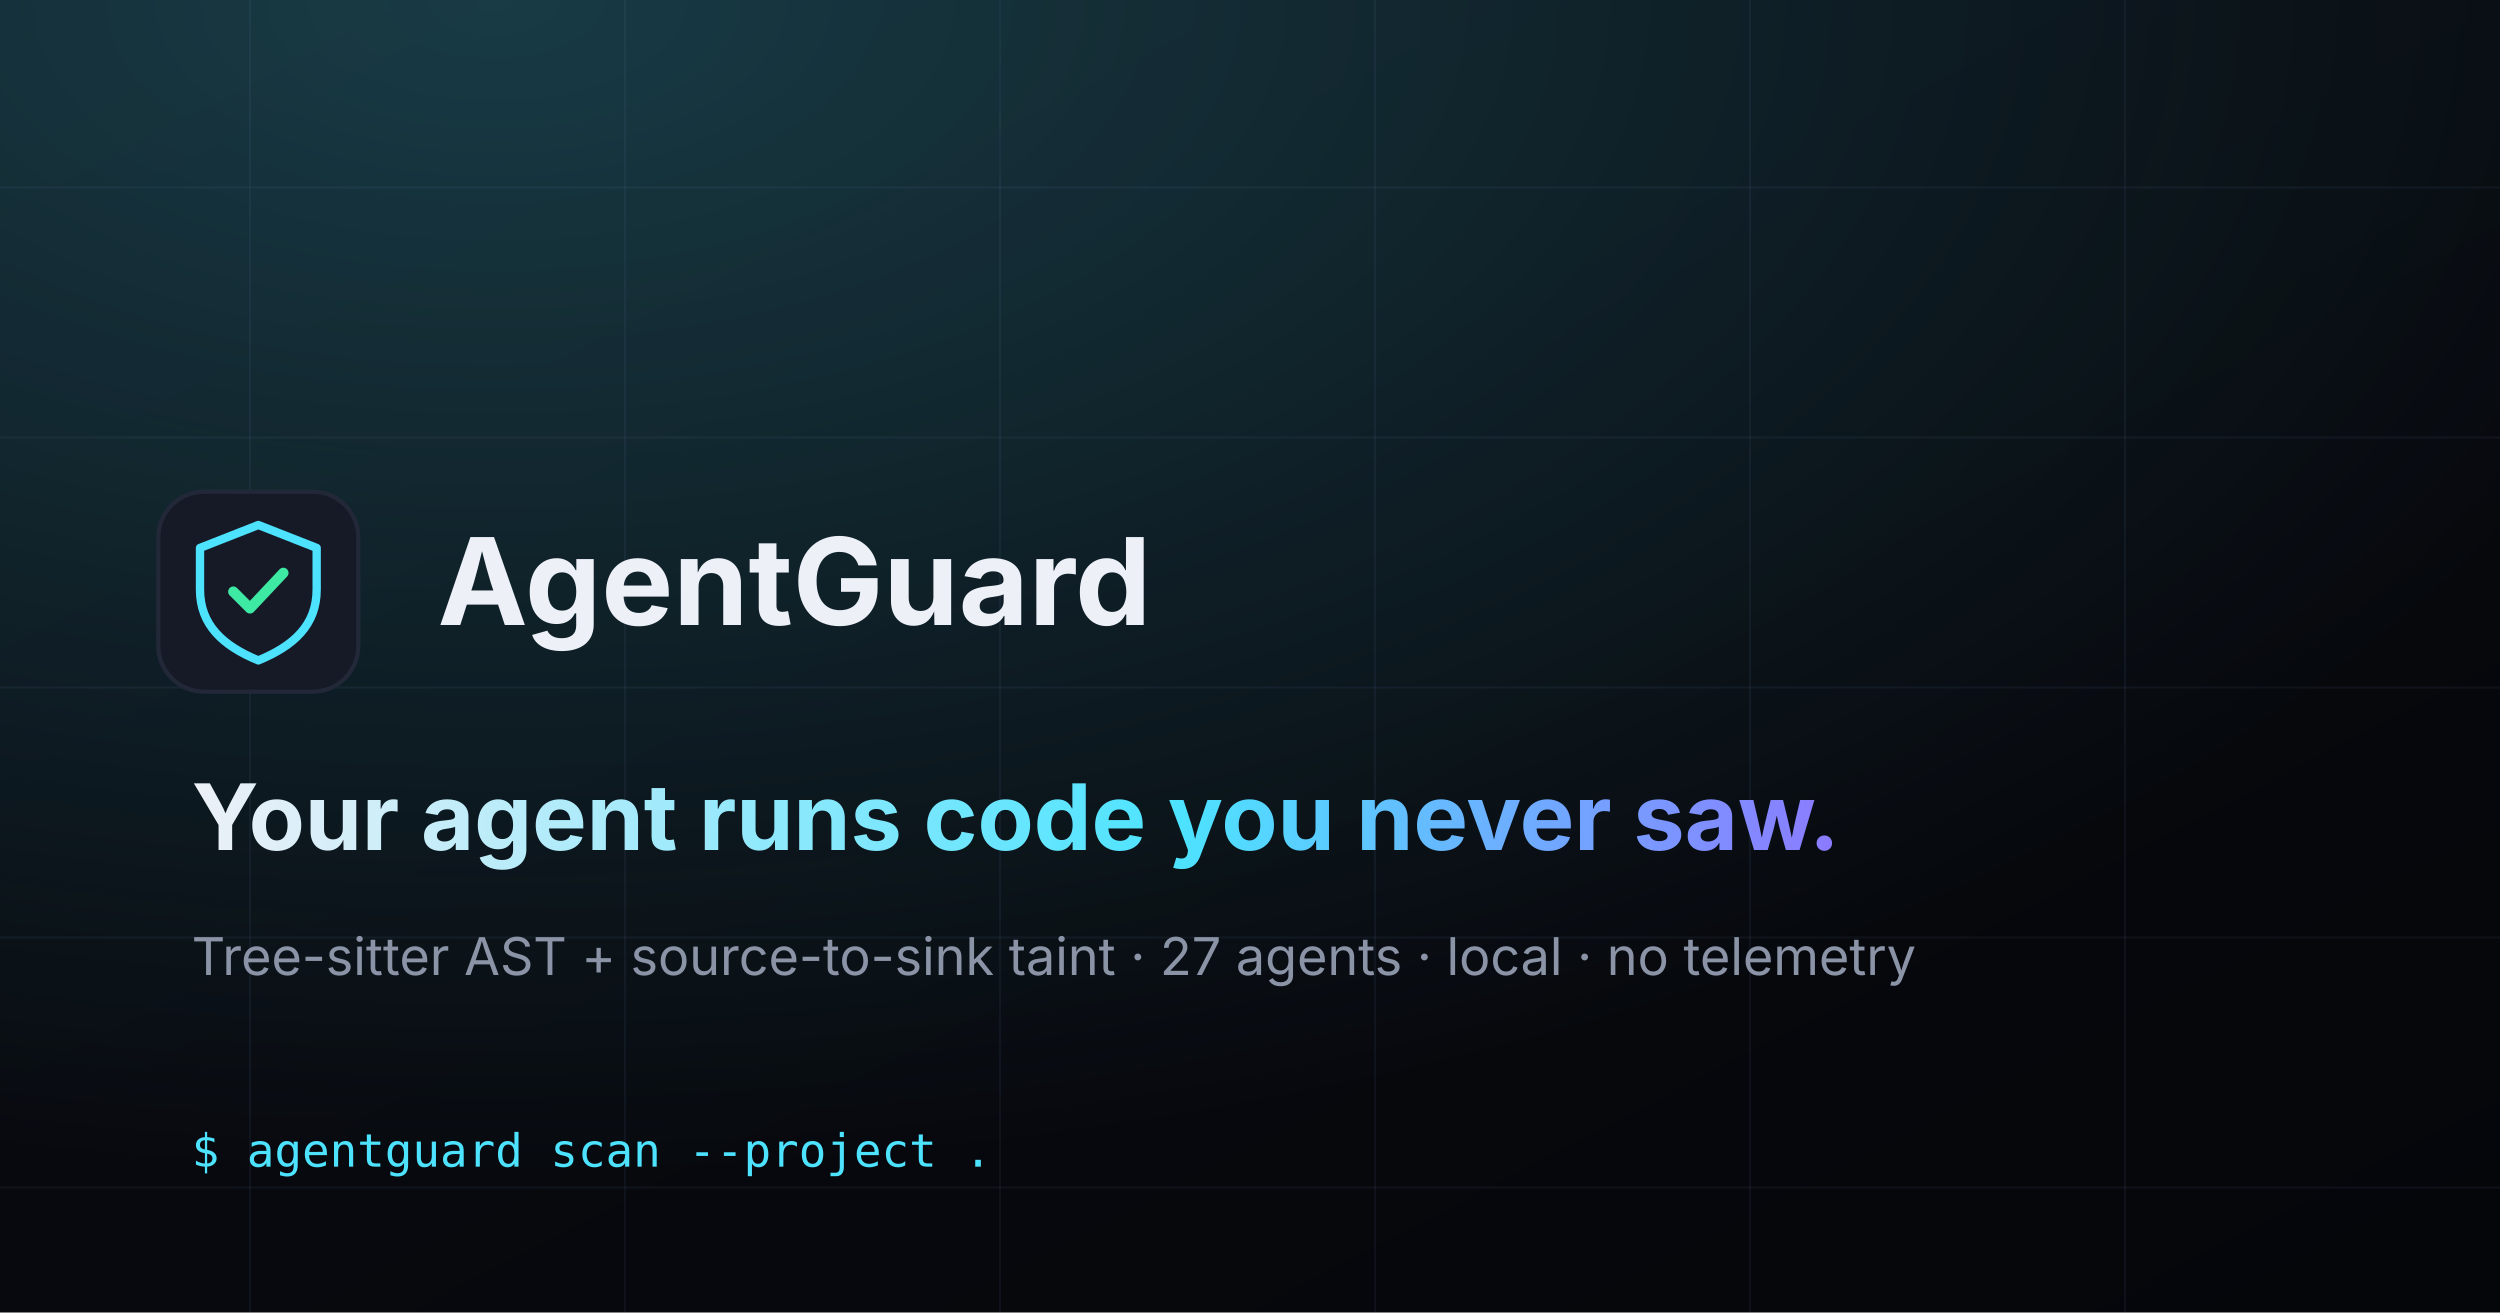
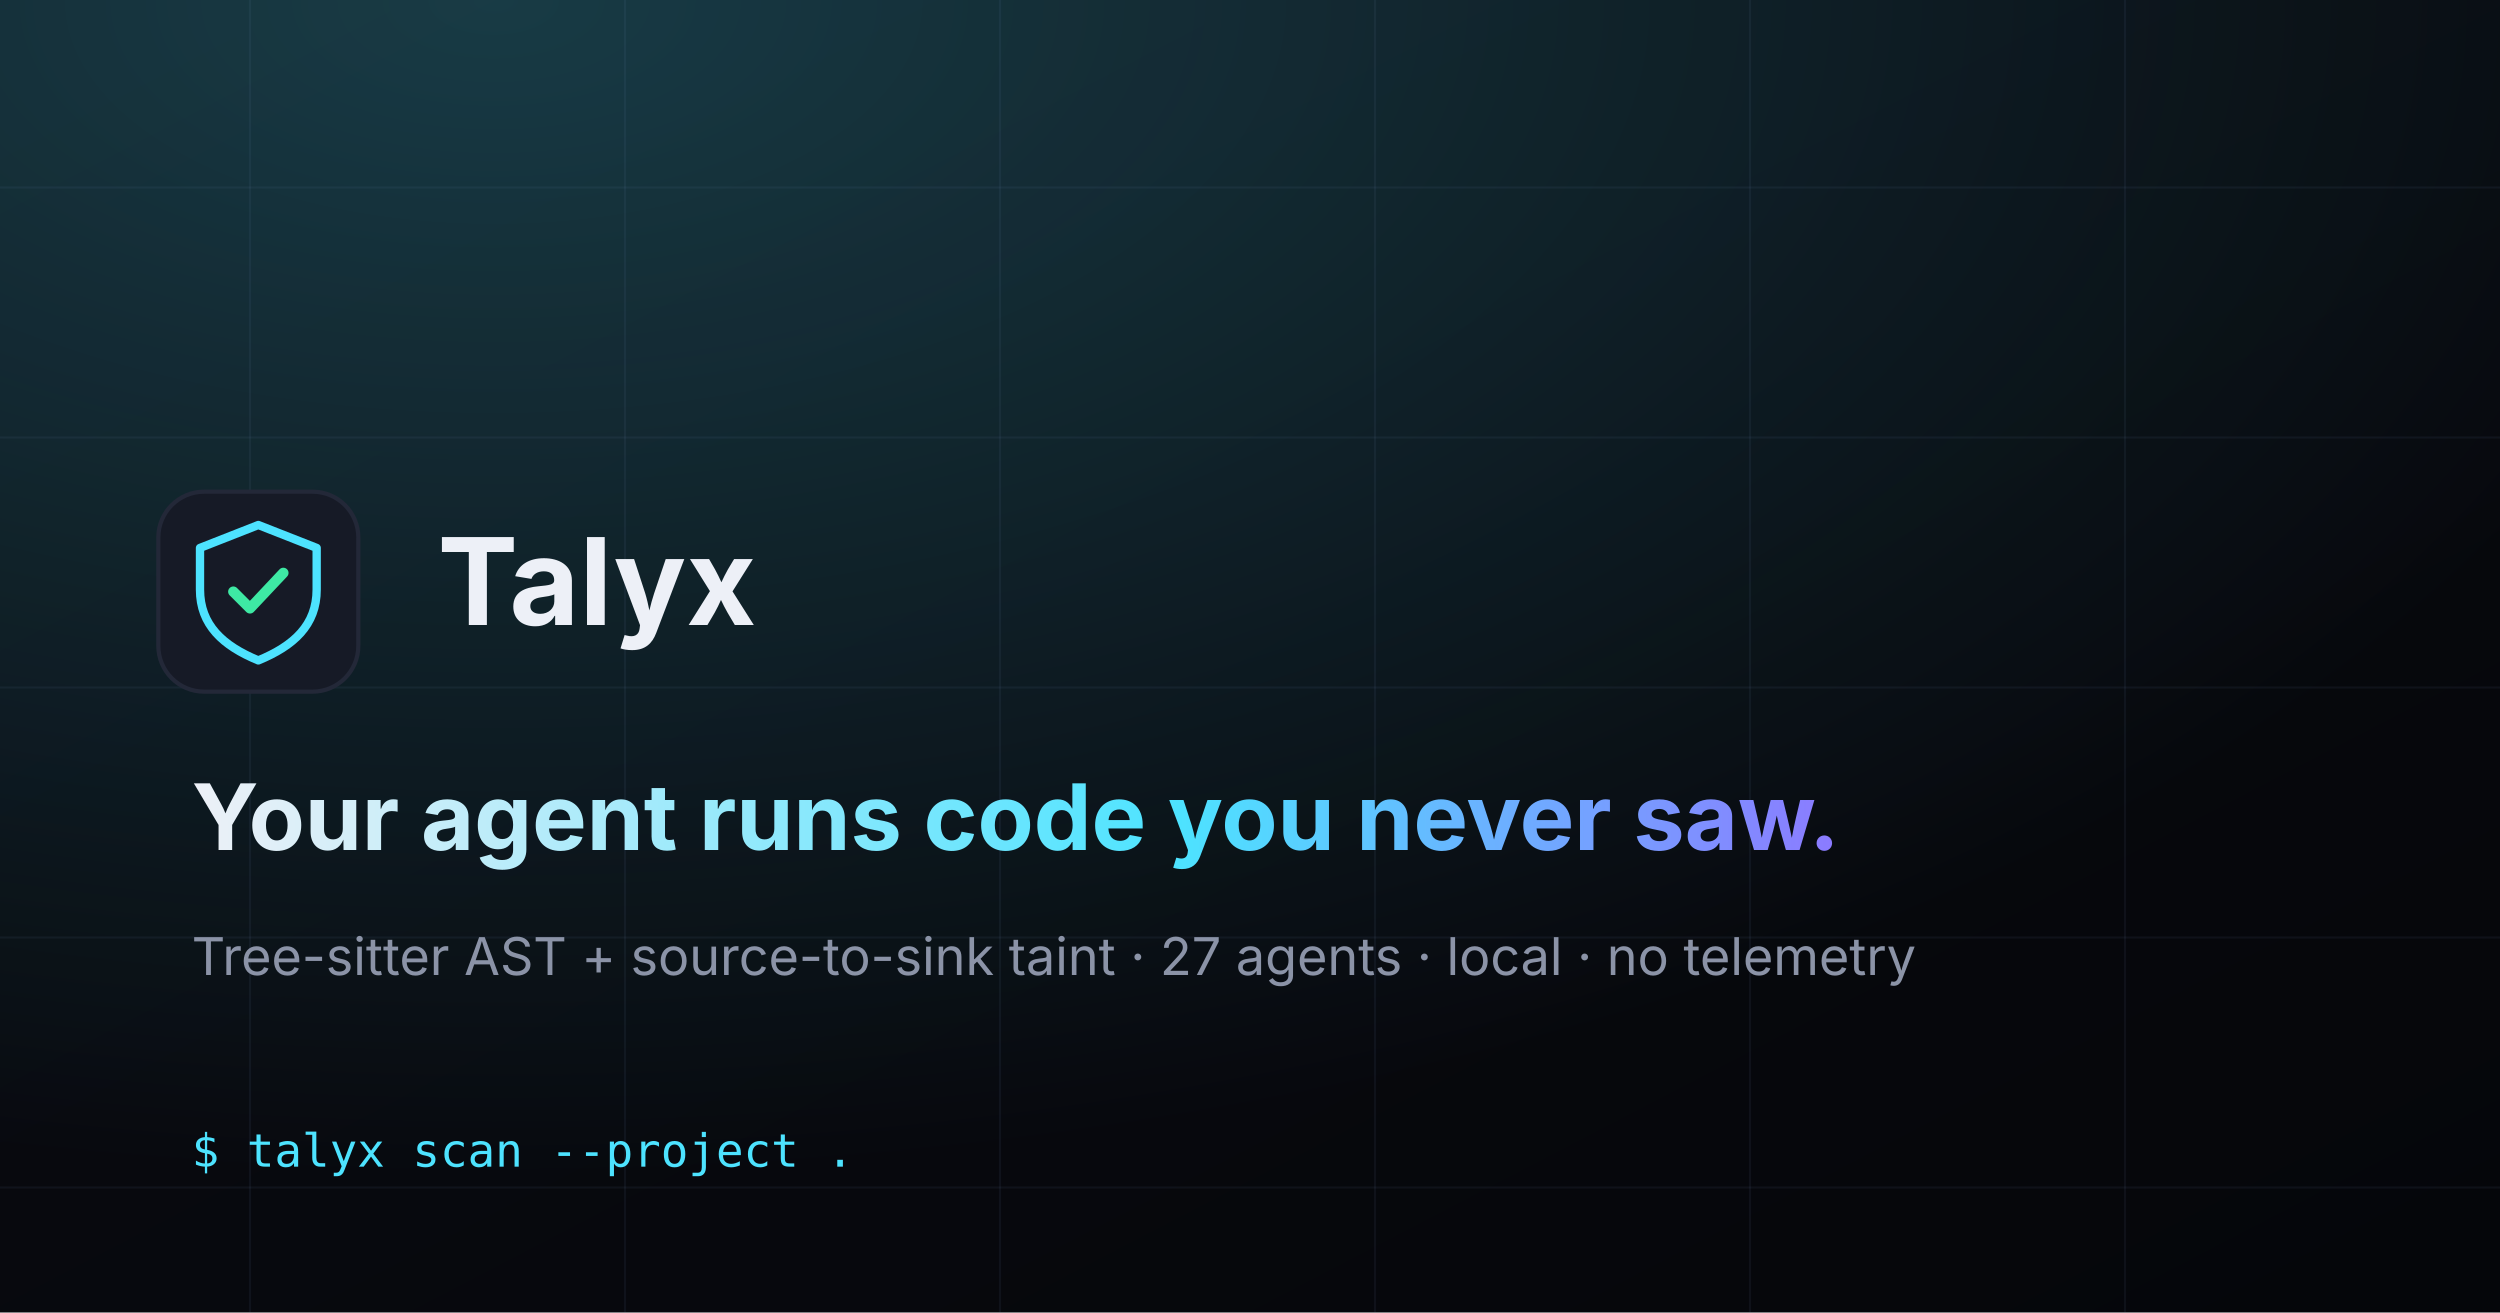
<svg xmlns="http://www.w3.org/2000/svg" width="1200" height="630" viewBox="0 0 1200 630">
  <defs>
    <linearGradient id="bg" x1="0" y1="0" x2="1" y2="1">
      <stop offset="0" stop-color="#0a0c12" />
      <stop offset="1" stop-color="#05060a" />
    </linearGradient>
    <radialGradient id="glow" cx="0.2" cy="0" r="0.9">
      <stop offset="0" stop-color="#4de3ff" stop-opacity="0.22" />
      <stop offset="1" stop-color="#4de3ff" stop-opacity="0" />
    </radialGradient>
    <linearGradient id="txt" x1="0" y1="0" x2="1" y2="0">
      <stop offset="0" stop-color="#edf0f7" />
      <stop offset="0.6" stop-color="#4de3ff" />
      <stop offset="1" stop-color="#8b7bff" />
    </linearGradient>
  </defs>
  <rect width="1200" height="630" fill="url(#bg)" />
  <rect width="1200" height="630" fill="url(#glow)" />
  <g stroke="#788cbe" stroke-opacity="0.08" stroke-width="1">
    <path d="M0 90H1200M0 210H1200M0 330H1200M0 450H1200M0 570H1200" />
    <path d="M120 0V630M300 0V630M480 0V630M660 0V630M840 0V630M1020 0V630" />
  </g>
  <g transform="translate(90 250)">
    <rect x="-14" y="-14" width="96" height="96" rx="22" fill="#161a26" stroke="#232838" stroke-width="2" />
    <path d="M34 2 6 13v20c0 17 11 27 28 34 17-7 28-17 28-34V13Z" fill="none" stroke="#4de3ff" stroke-width="4" stroke-linejoin="round" />
    <path d="m22 34 8 8 16-17" fill="none" stroke="#3ee9a4" stroke-width="5" stroke-linecap="round" stroke-linejoin="round" />
  </g>
-   <text x="210" y="300" font-family="Inter, system-ui, sans-serif" font-size="58" font-weight="700" fill="#edf0f7">AgentGuard</text>
+   <text x="210" y="300" font-family="Inter, system-ui, sans-serif" font-size="58" font-weight="700" fill="#edf0f7">Talyx</text>
  <text x="92" y="408" font-family="Inter, system-ui, sans-serif" font-size="44" font-weight="700" fill="url(#txt)">Your agent runs code you never saw.</text>
  <text x="92" y="468" font-family="Inter, system-ui, sans-serif" font-size="25" fill="#8b93a7">Tree-sitter AST + source-to-sink taint · 27 agents · local · no telemetry</text>
-   <text x="92" y="560" font-family="JetBrains Mono, monospace" font-size="22" fill="#4de3ff">$ agentguard scan --project .</text>
+   <text x="92" y="560" font-family="JetBrains Mono, monospace" font-size="22" fill="#4de3ff">$ talyx scan --project .</text>
</svg>
